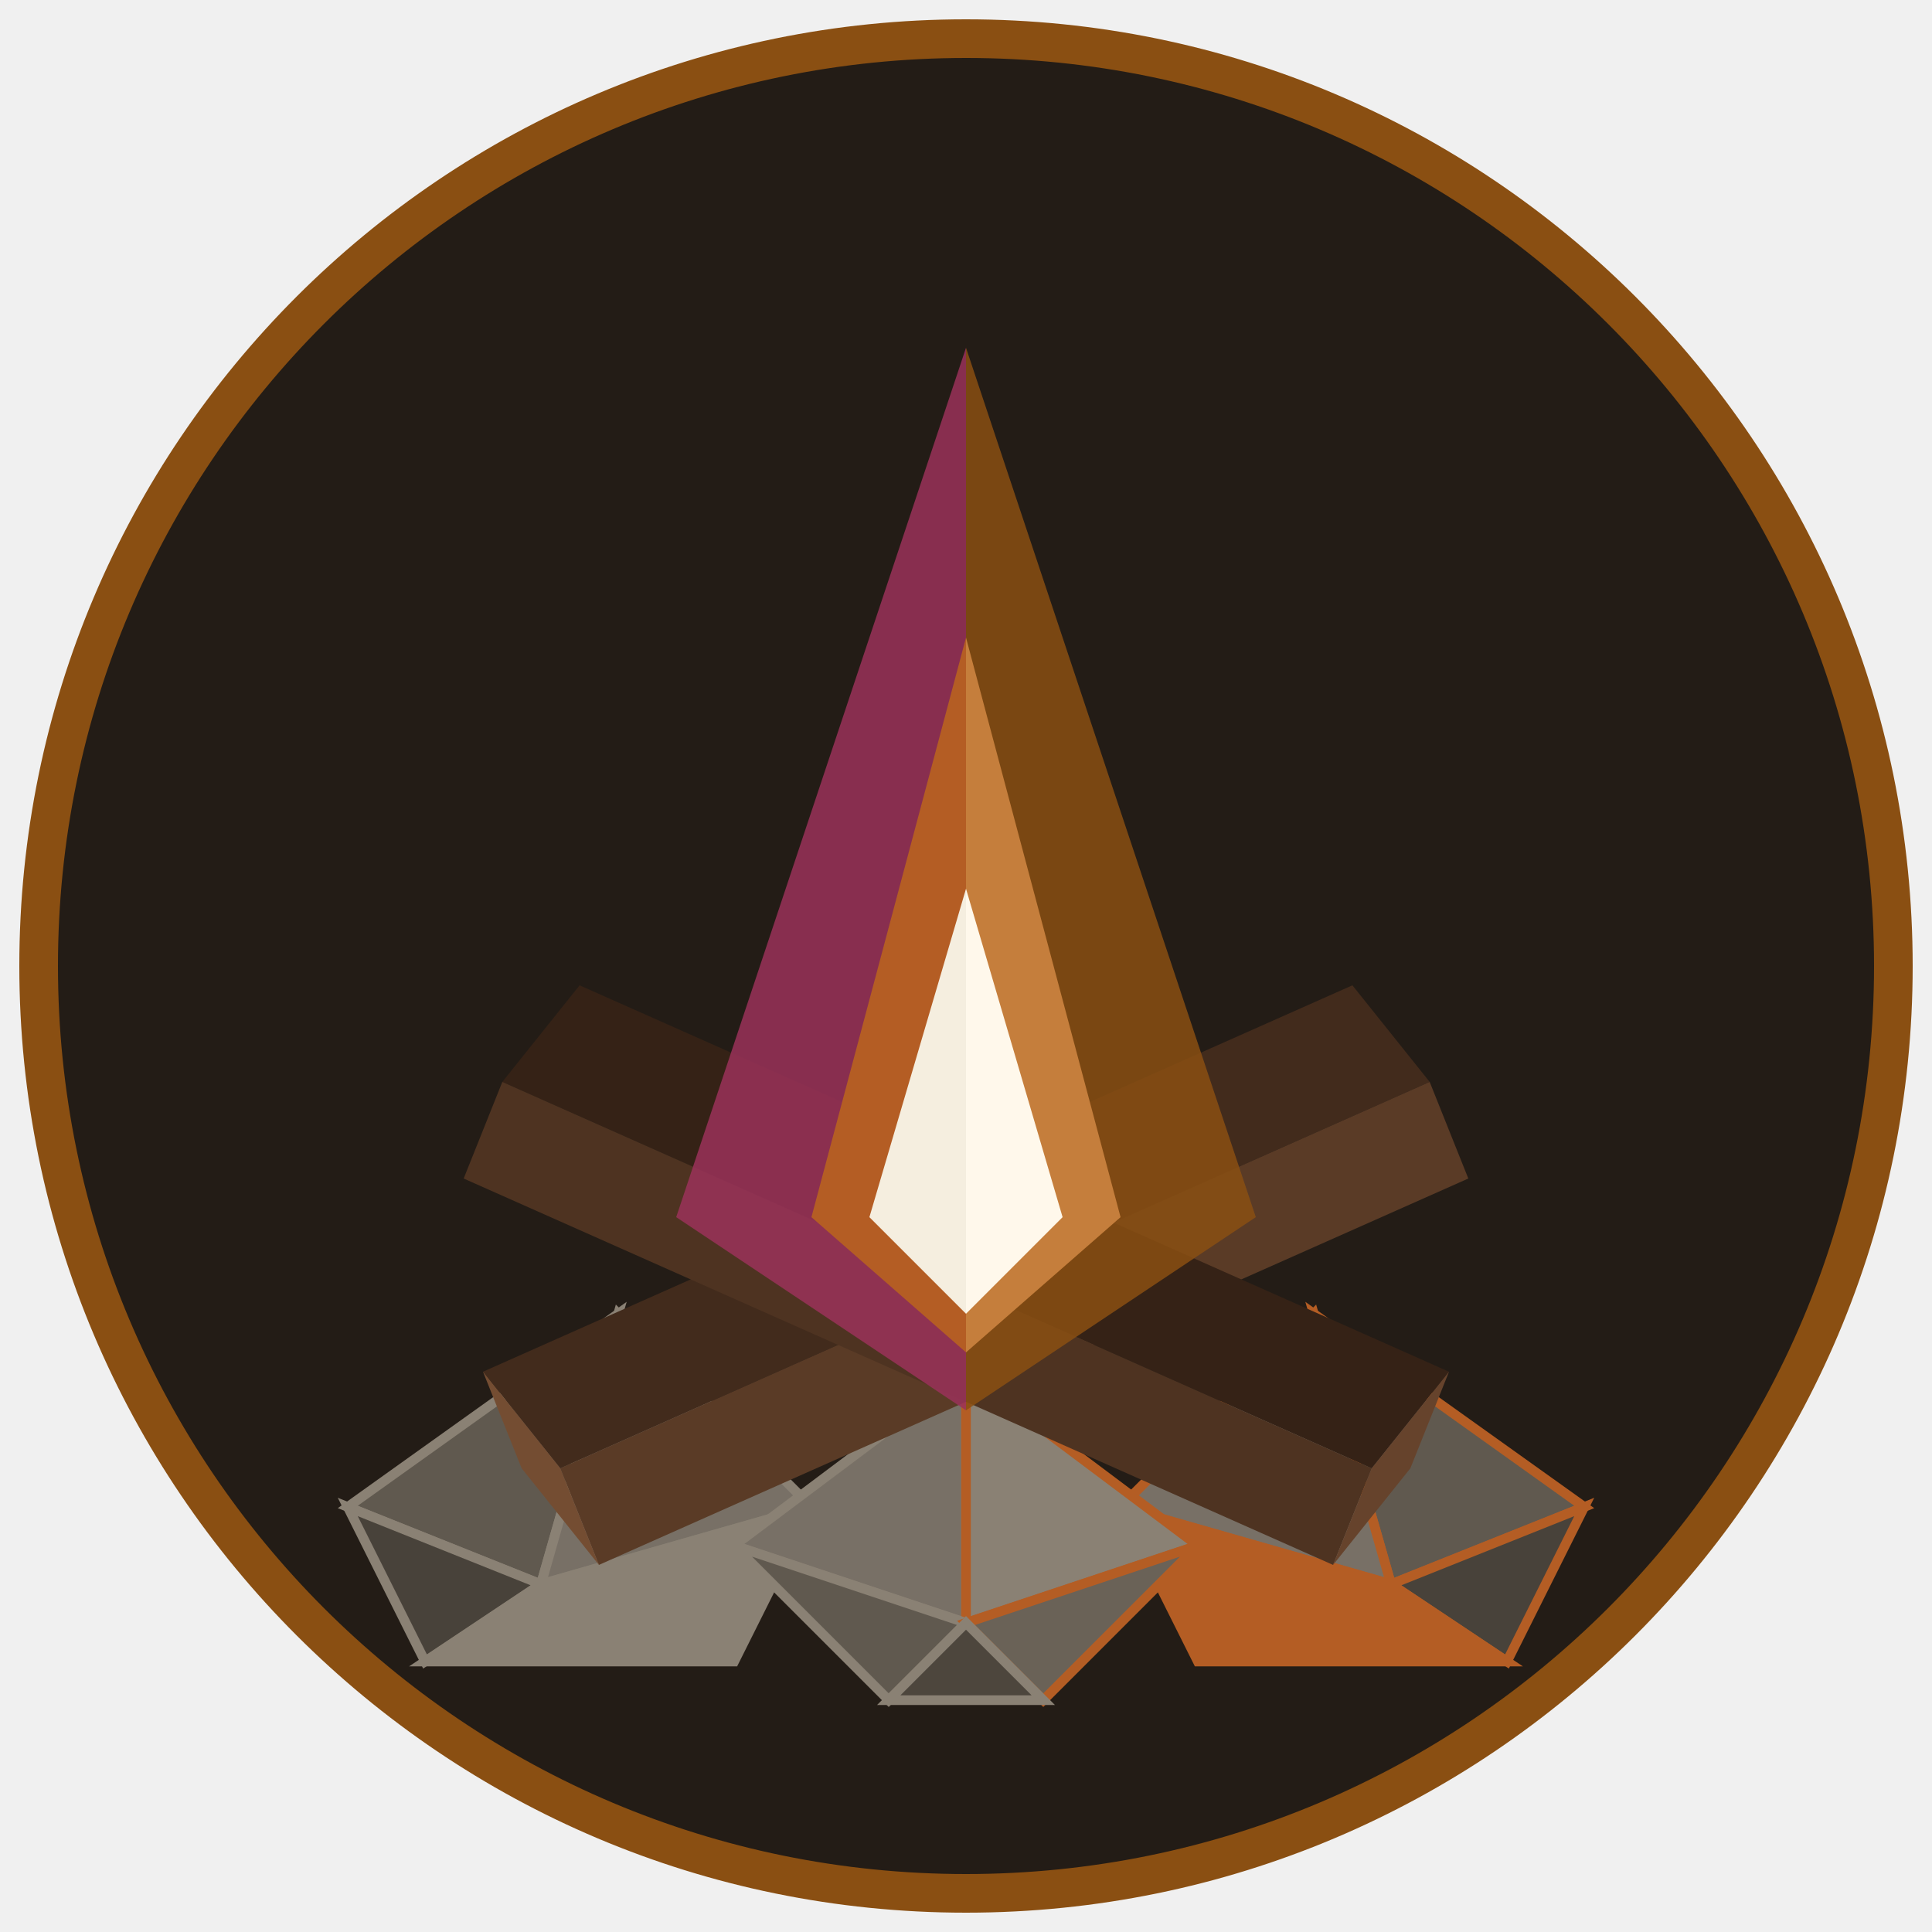
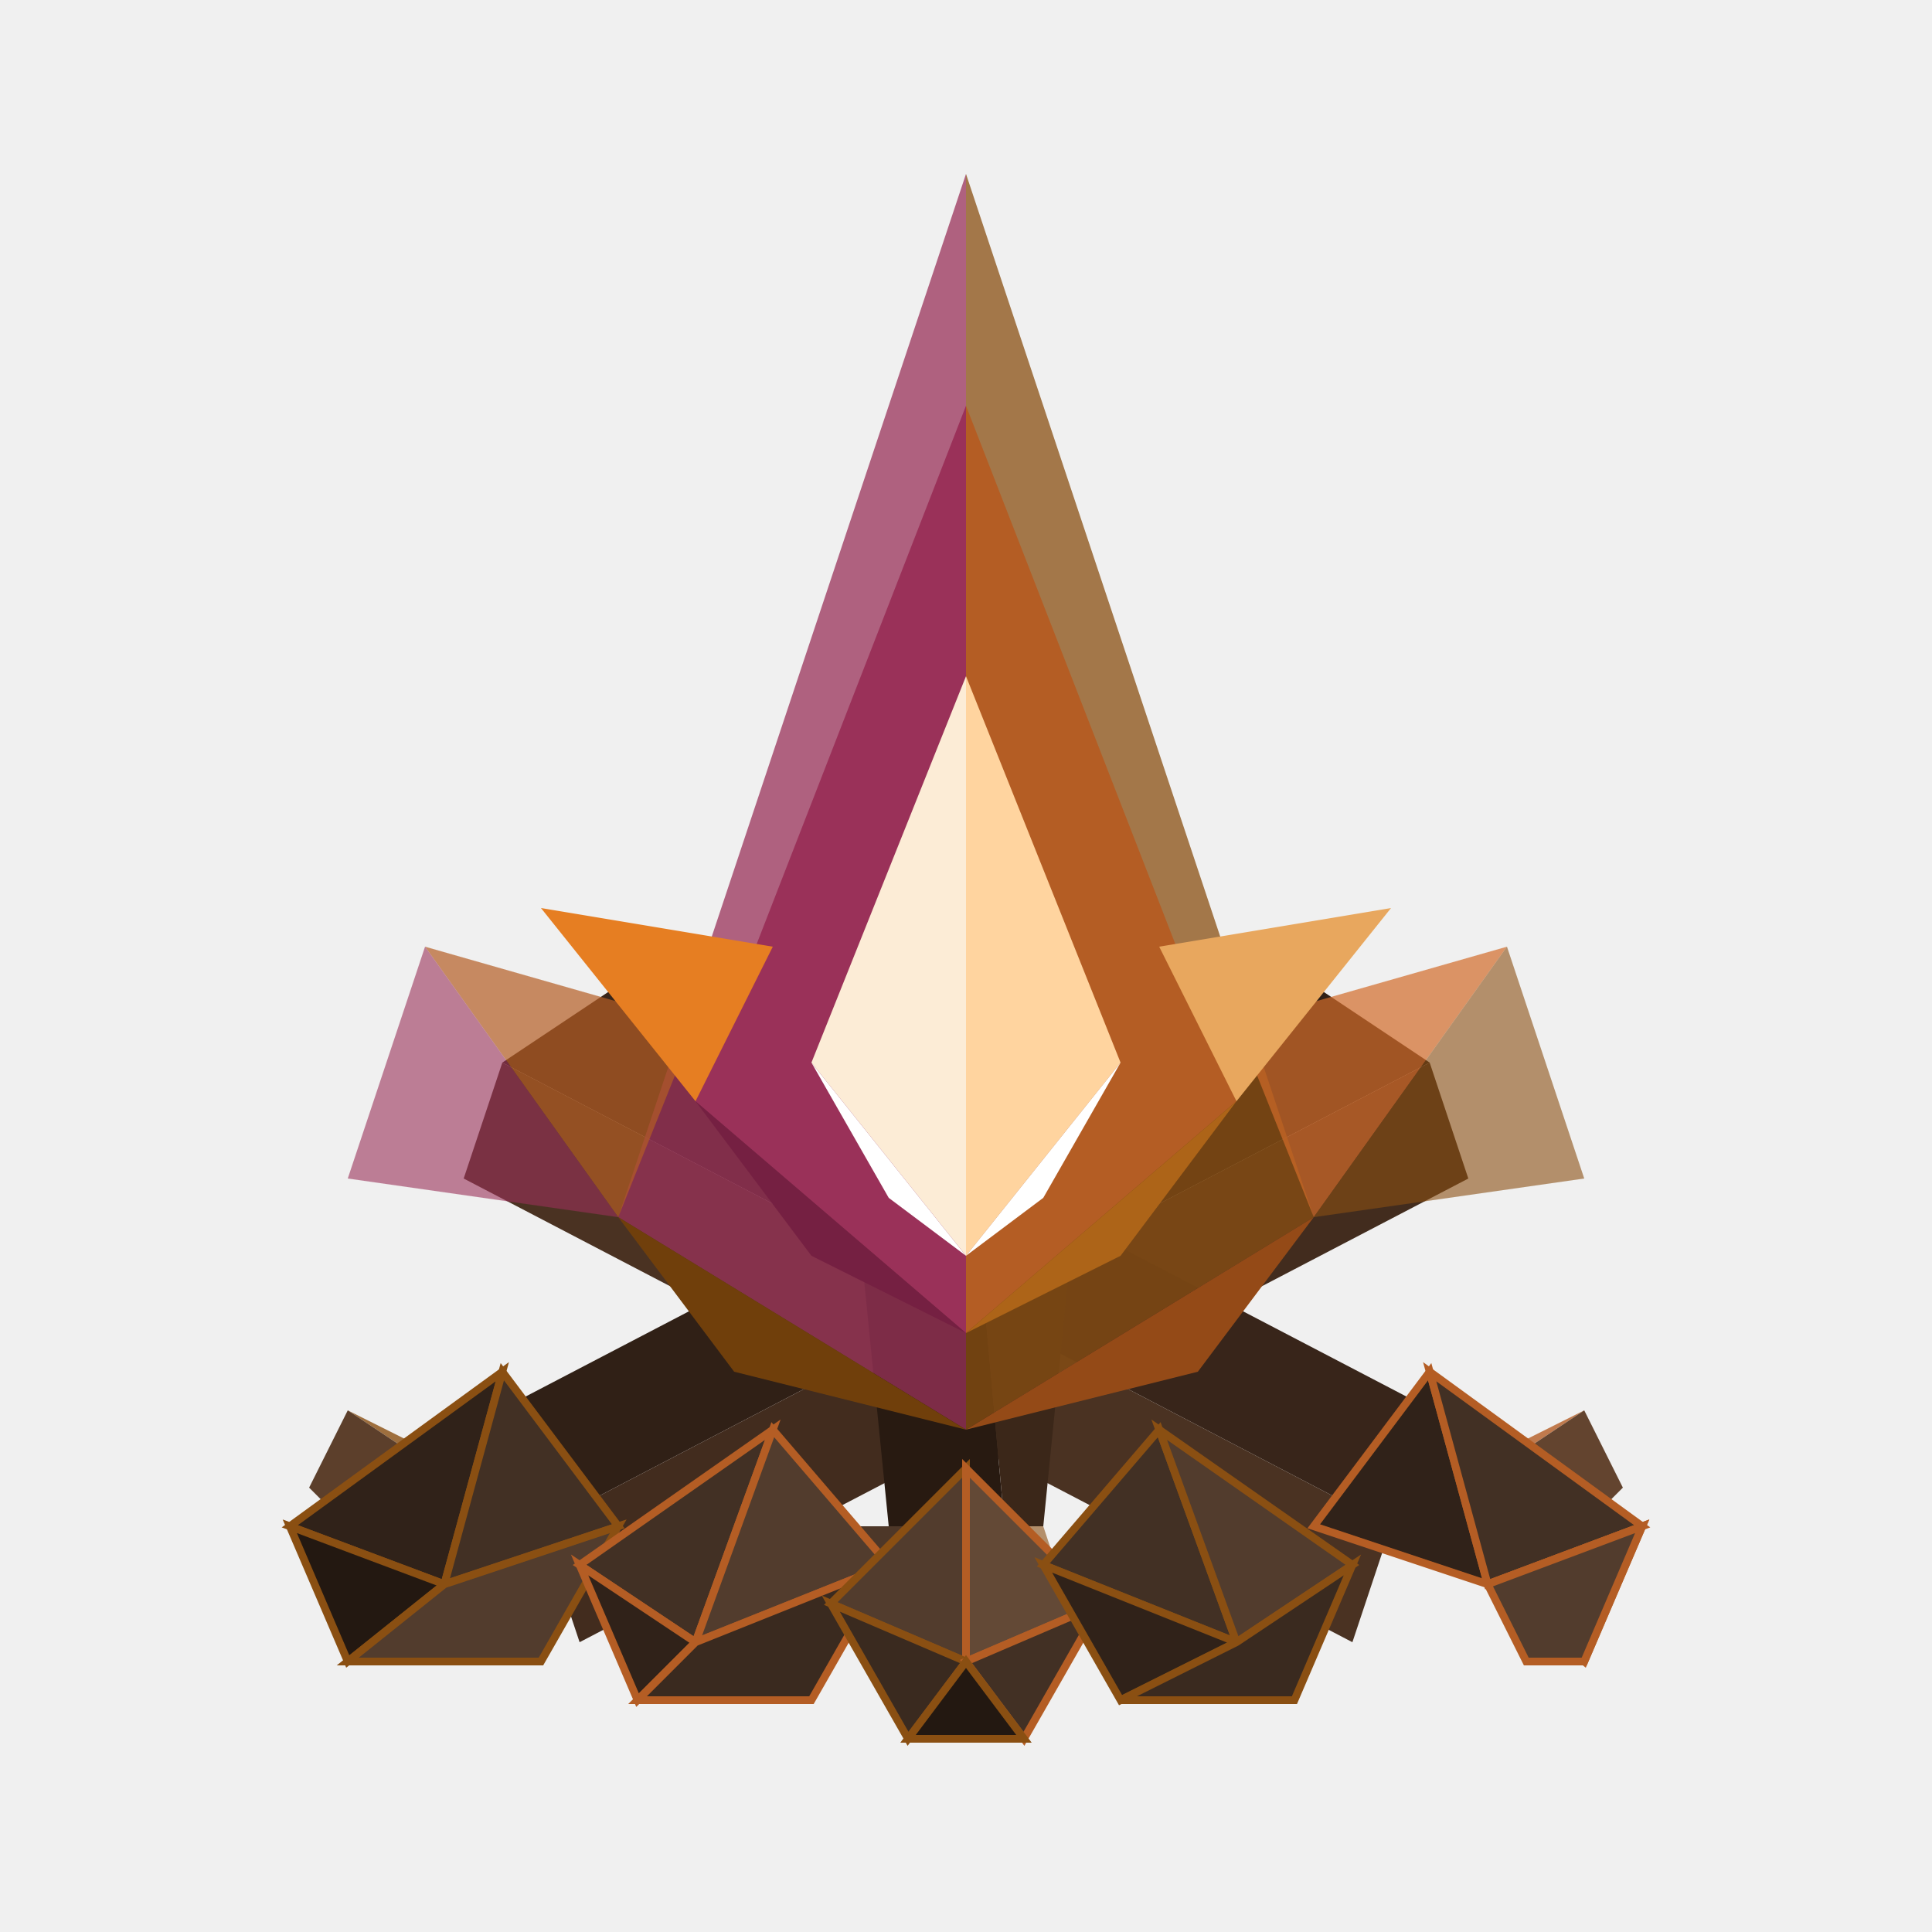
<svg xmlns="http://www.w3.org/2000/svg" viewBox="0 0 100 100" width="100%" height="100%">
-   <circle cx="50" cy="50" r="48" fill="#231c16" stroke="#8a4f12" stroke-width="2" />
-   <g id="campfire" transform="translate(0, -2)">
-     <polygon points="18,80 32,70 28,84" fill="#60594f" stroke="#8a8174" stroke-width="0.5" />
-     <polygon points="32,70 42,80 28,84" fill="#787066" stroke="#8a8174" stroke-width="0.5" />
-     <polygon points="18,80 28,84 22,88" fill="#48423a" stroke="#8a8174" stroke-width="0.5" />
-     <polygon points="28,84 42,80 38,88 22,88" fill="#8a8174" stroke="#8a8174" stroke-width="0.5" />
-     <polygon points="82,80 68,70 72,84" fill="#60594f" stroke="#b45d24" stroke-width="0.5" />
-     <polygon points="68,70 58,80 72,84" fill="#787066" stroke="#b45d24" stroke-width="0.5" />
-     <polygon points="82,80 72,84 78,88" fill="#48423a" stroke="#b45d24" stroke-width="0.5" />
-     <polygon points="72,84 58,80 62,88 78,88" fill="#b45d24" stroke="#b45d24" stroke-width="0.5" />
-     <polygon points="38,82 50,73 50,86" fill="#787066" stroke="#8a8174" stroke-width="0.5" />
-     <polygon points="50,73 62,82 50,86" fill="#8a8174" stroke="#b45d24" stroke-width="0.5" />
-     <polygon points="38,82 50,86 46,90" fill="#60594f" stroke="#8a8174" stroke-width="0.5" />
-     <polygon points="62,82 50,86 54,90" fill="#6a6257" stroke="#b45d24" stroke-width="0.5" />
-     <polygon points="50,86 46,90 54,90" fill="#4d463d" stroke="#8a8174" stroke-width="0.5" />
-     <polygon points="25,73 70,53 74,58 29,78" fill="#422b1c" />
-     <polygon points="29,78 74,58 76,63 31,83" fill="#5a3b26" />
-     <polygon points="25,73 29,78 31,83 27,78" fill="#744d32" />
-     <polygon points="75,73 30,53 26,58 71,78" fill="#352216" />
-     <polygon points="71,78 26,58 24,63 69,83" fill="#4e3321" />
-     <polygon points="75,73 71,78 69,83 73,78" fill="#66432c" />
-     <polygon points="50,20 35,65 50,75" fill="#9a3159" opacity="0.85" />
-     <polygon points="50,20 50,75 65,65" fill="#8a4f12" opacity="0.85" />
-     <polygon points="50,35 42,65 50,72" fill="#b45d24" />
-     <polygon points="50,35 50,72 58,65" fill="#c57e3c" />
-     <polygon points="50,48 45,65 50,70" fill="#f5eedf" />
-     <polygon points="50,48 50,70 55,65" fill="#fff8eb" />
+   <g id="campfire" transform="translate(0, -1)">
+     <polygon points="36,70 50,65 42,72" fill="#2d2118" stroke="#8a4f12" stroke-width="0.3" />
+     <polygon points="50,65 64,70 58,72" fill="#36281e" stroke="#b45d24" stroke-width="0.3" />
+     <polygon points="42,72 50,65 58,72" fill="#443225" stroke="#8a4f12" stroke-width="0.3" />
+     <polygon points="22,76 68,52 74,56 28,80" fill="#302016" />
+     <polygon points="28,80 74,56 76,62 30,86" fill="#422c1e" />
+     <polygon points="18,74 22,76 28,80 24,78" fill="#8a4f12" opacity="0.8" />
+     <polygon points="18,74 24,78 20,82 16,78" fill="#5c3f2b" />
+     <polygon points="78,76 32,52 26,56 72,80" fill="#38251a" />
+     <polygon points="72,80 26,56 24,62 70,86" fill="#4a3222" />
+     <polygon points="82,74 78,76 72,80 76,78" fill="#b45d24" opacity="0.8" />
+     <polygon points="82,74 76,78 80,82 84,78" fill="#63442f" />
+     <polygon points="46,80 44,60 50,58 52,80" fill="#281a11" />
+     <polygon points="52,80 50,58 56,60 54,80" fill="#3b2719" />
+     <polygon points="44,80 52,80 50,86 42,86" fill="#4d3728" />
+     <polygon points="52,80 54,80 56,86 50,86" fill="#8a4f12" opacity="0.6" />
+     <polygon points="15,80 26,72 23,83" fill="#302219" stroke="#8a4f12" stroke-width="0.4" />
+     <polygon points="26,72 32,80 23,83" fill="#423024" stroke="#8a4f12" stroke-width="0.4" />
+     <polygon points="15,80 23,83 18,87" fill="#231811" stroke="#8a4f12" stroke-width="0.4" />
+     <polygon points="23,83 32,80 28,87 18,87" fill="#523c2d" stroke="#8a4f12" stroke-width="0.4" />
+     <polygon points="30,82 40,75 36,86" fill="#423024" stroke="#b45d24" stroke-width="0.4" />
+     <polygon points="40,75 46,82 36,86" fill="#523c2d" stroke="#b45d24" stroke-width="0.4" />
+     <polygon points="30,82 36,86 33,89" fill="#302219" stroke="#b45d24" stroke-width="0.4" />
+     <polygon points="36,86 46,82 42,89 33,89" fill="#3a2a1f" stroke="#b45d24" stroke-width="0.4" />
+     <polygon points="43,84 50,77 50,87" fill="#523c2d" stroke="#8a4f12" stroke-width="0.4" />
+     <polygon points="50,77 57,84 50,87" fill="#634936" stroke="#b45d24" stroke-width="0.4" />
+     <polygon points="43,84 50,87 47,91" fill="#3a2a1f" stroke="#8a4f12" stroke-width="0.4" />
+     <polygon points="57,84 50,87 53,91" fill="#423024" stroke="#b45d24" stroke-width="0.4" />
+     <polygon points="50,87 47,91 53,91" fill="#231811" stroke="#8a4f12" stroke-width="0.4" />
+     <polygon points="54,82 60,75 64,86" fill="#423024" stroke="#8a4f12" stroke-width="0.4" />
+     <polygon points="60,75 70,82 64,86" fill="#523c2d" stroke="#8a4f12" stroke-width="0.4" />
+     <polygon points="54,82 64,86 58,89" fill="#302219" stroke="#8a4f12" stroke-width="0.4" />
+     <polygon points="64,86 70,82 67,89 58,89" fill="#3a2a1f" stroke="#8a4f12" stroke-width="0.4" />
+     <polygon points="68,80 74,72 77,83" fill="#302219" stroke="#b45d24" stroke-width="0.4" />
+     <polygon points="74,72 85,80 77,83" fill="#423024" stroke="#b45d24" stroke-width="0.4" />
+     <polygon points="85,80 77,83 82,87" fill="#231811" stroke="#b45d24" stroke-width="0.4" />
+     <polygon points="77,83 85,80 82,87 79,87" fill="#523c2d" stroke="#b45d24" stroke-width="0.4" />
+     <polygon points="50,10 32,64 50,75" fill="#9a3159" opacity="0.75" />
+     <polygon points="50,10 50,75 68,64" fill="#8a4f12" opacity="0.75" />
+     <polygon points="32,64 22,50 36,54" fill="#b45d24" opacity="0.7" />
+     <polygon points="68,64 78,50 64,54" fill="#d16b2a" opacity="0.7" />
+     <polygon points="22,50 18,62 32,64" fill="#9a3159" opacity="0.6" />
+     <polygon points="78,50 82,62 68,64" fill="#8a4f12" opacity="0.6" />
+     <polygon points="32,64 38,72 50,75" fill="#703f0b" />
+     <polygon points="68,64 62,72 50,75" fill="#944a17" />
+     <polygon points="50,22 36,58 50,70" fill="#9a3159" />
+     <polygon points="50,22 50,70 64,58" fill="#b45d24" />
+     <polygon points="36,58 28,48 40,50" fill="#e67e22" />
+     <polygon points="64,58 72,48 60,50" fill="#e8a75e" />
+     <polygon points="36,58 42,66 50,70" fill="#752042" />
+     <polygon points="64,58 58,66 50,70" fill="#ad6418" />
+     <polygon points="50,36 42,56 50,66" fill="#fcecd6" />
+     <polygon points="50,36 50,66 58,56" fill="#ffd49f" />
+     <polygon points="42,56 46,63 50,66" fill="#ffffff" />
+     <polygon points="58,56 54,63 50,66" fill="#ffffff" />
  </g>
</svg>
